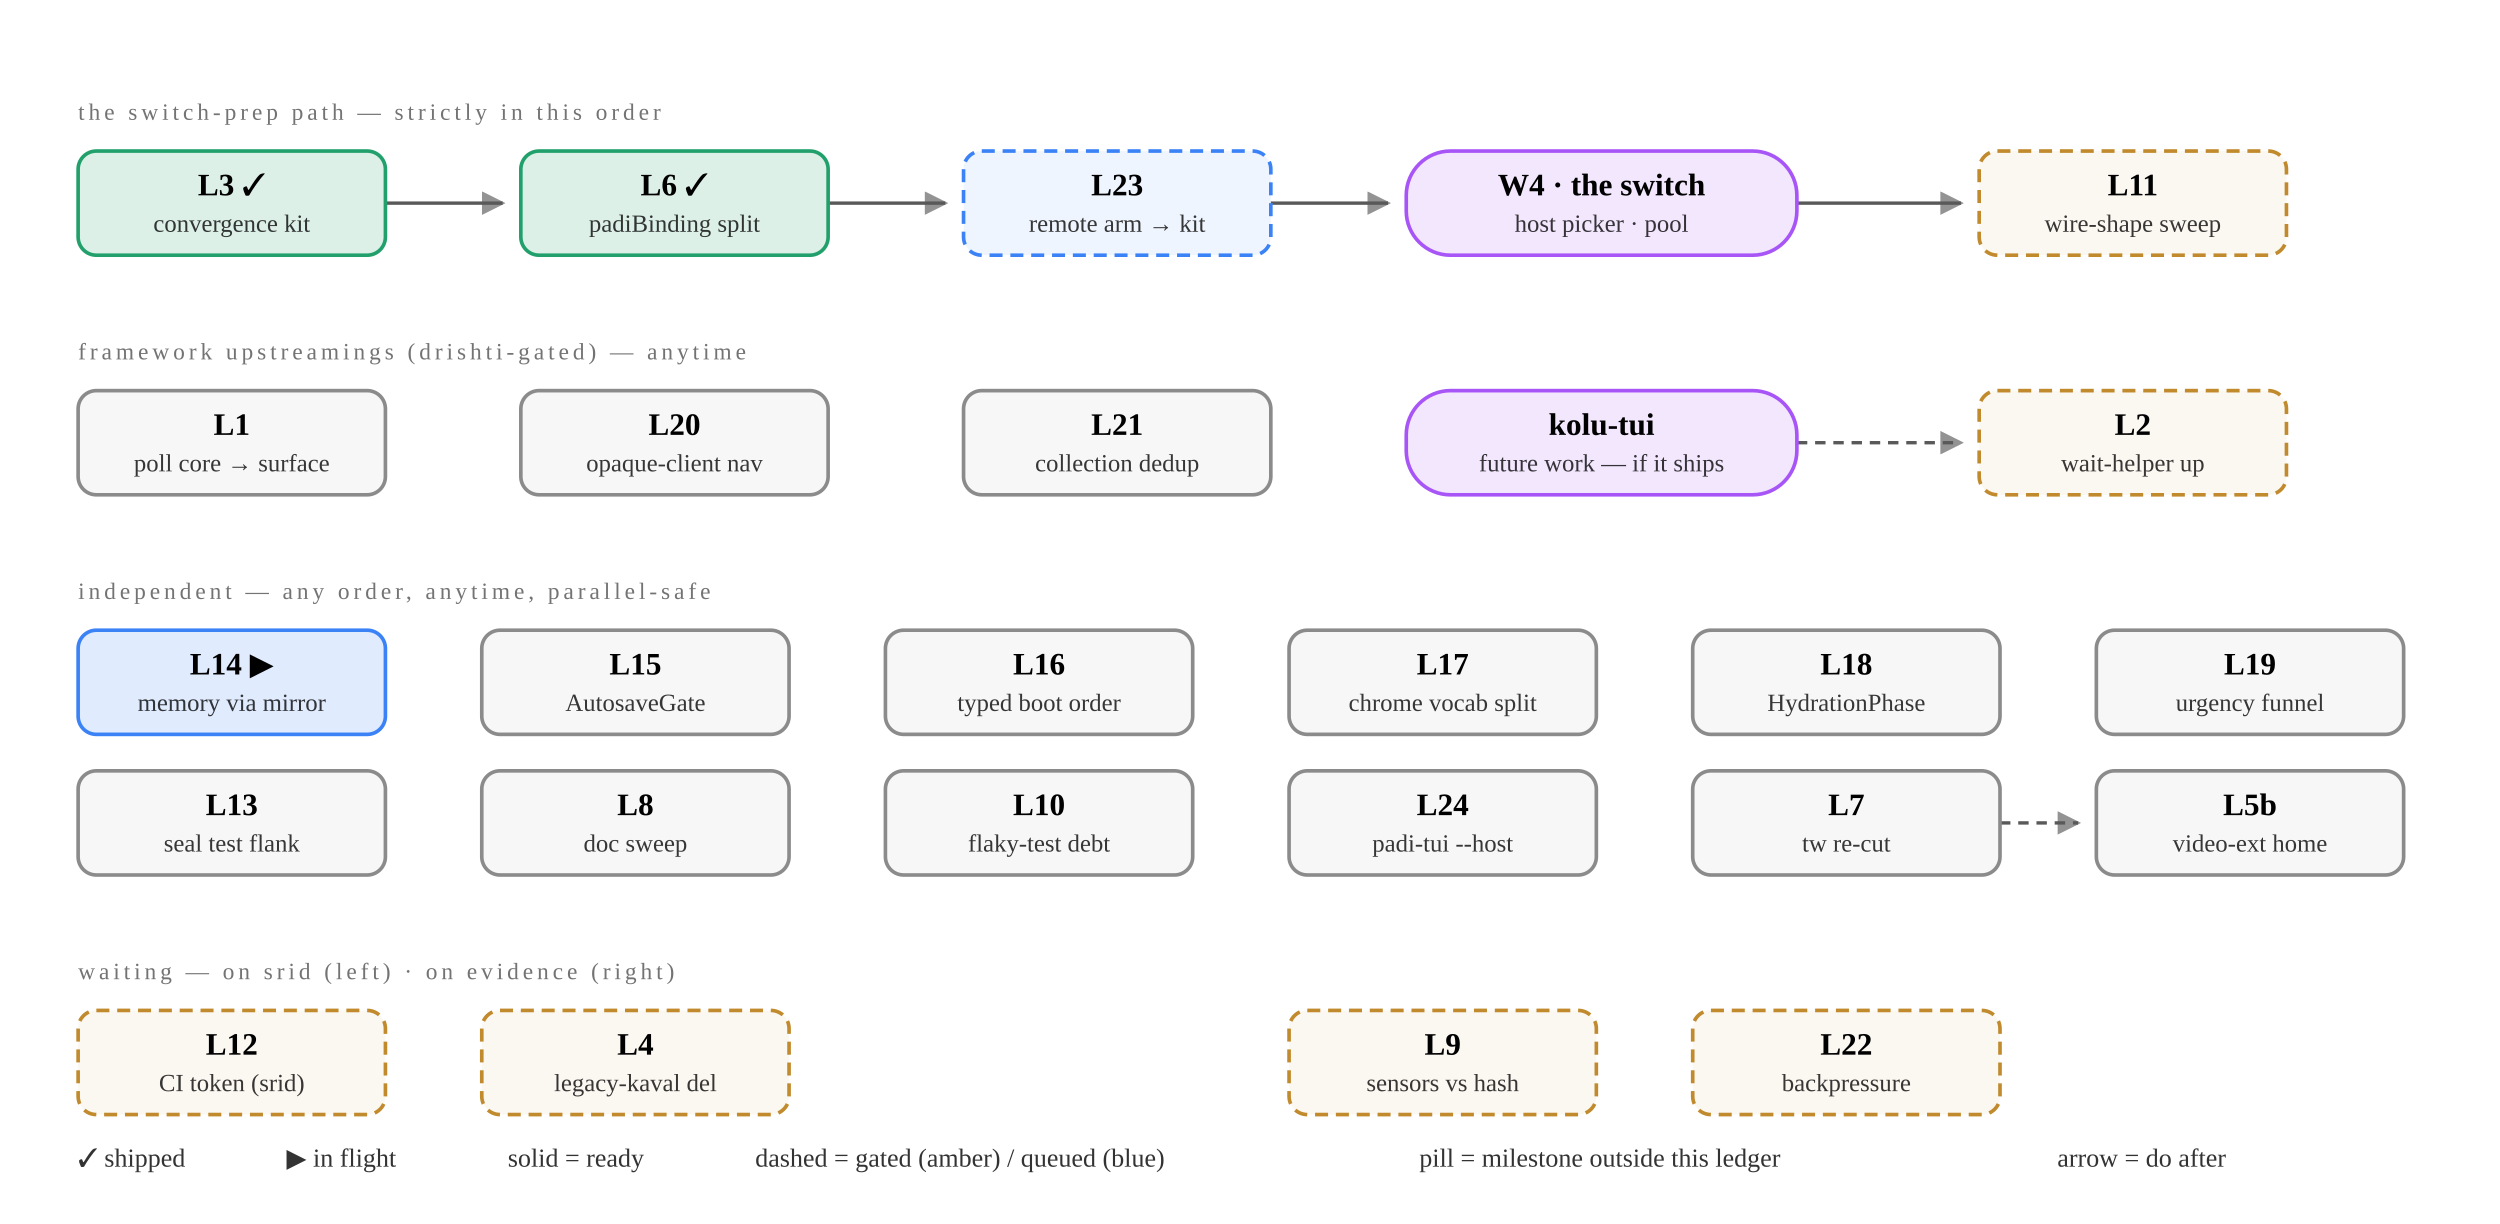
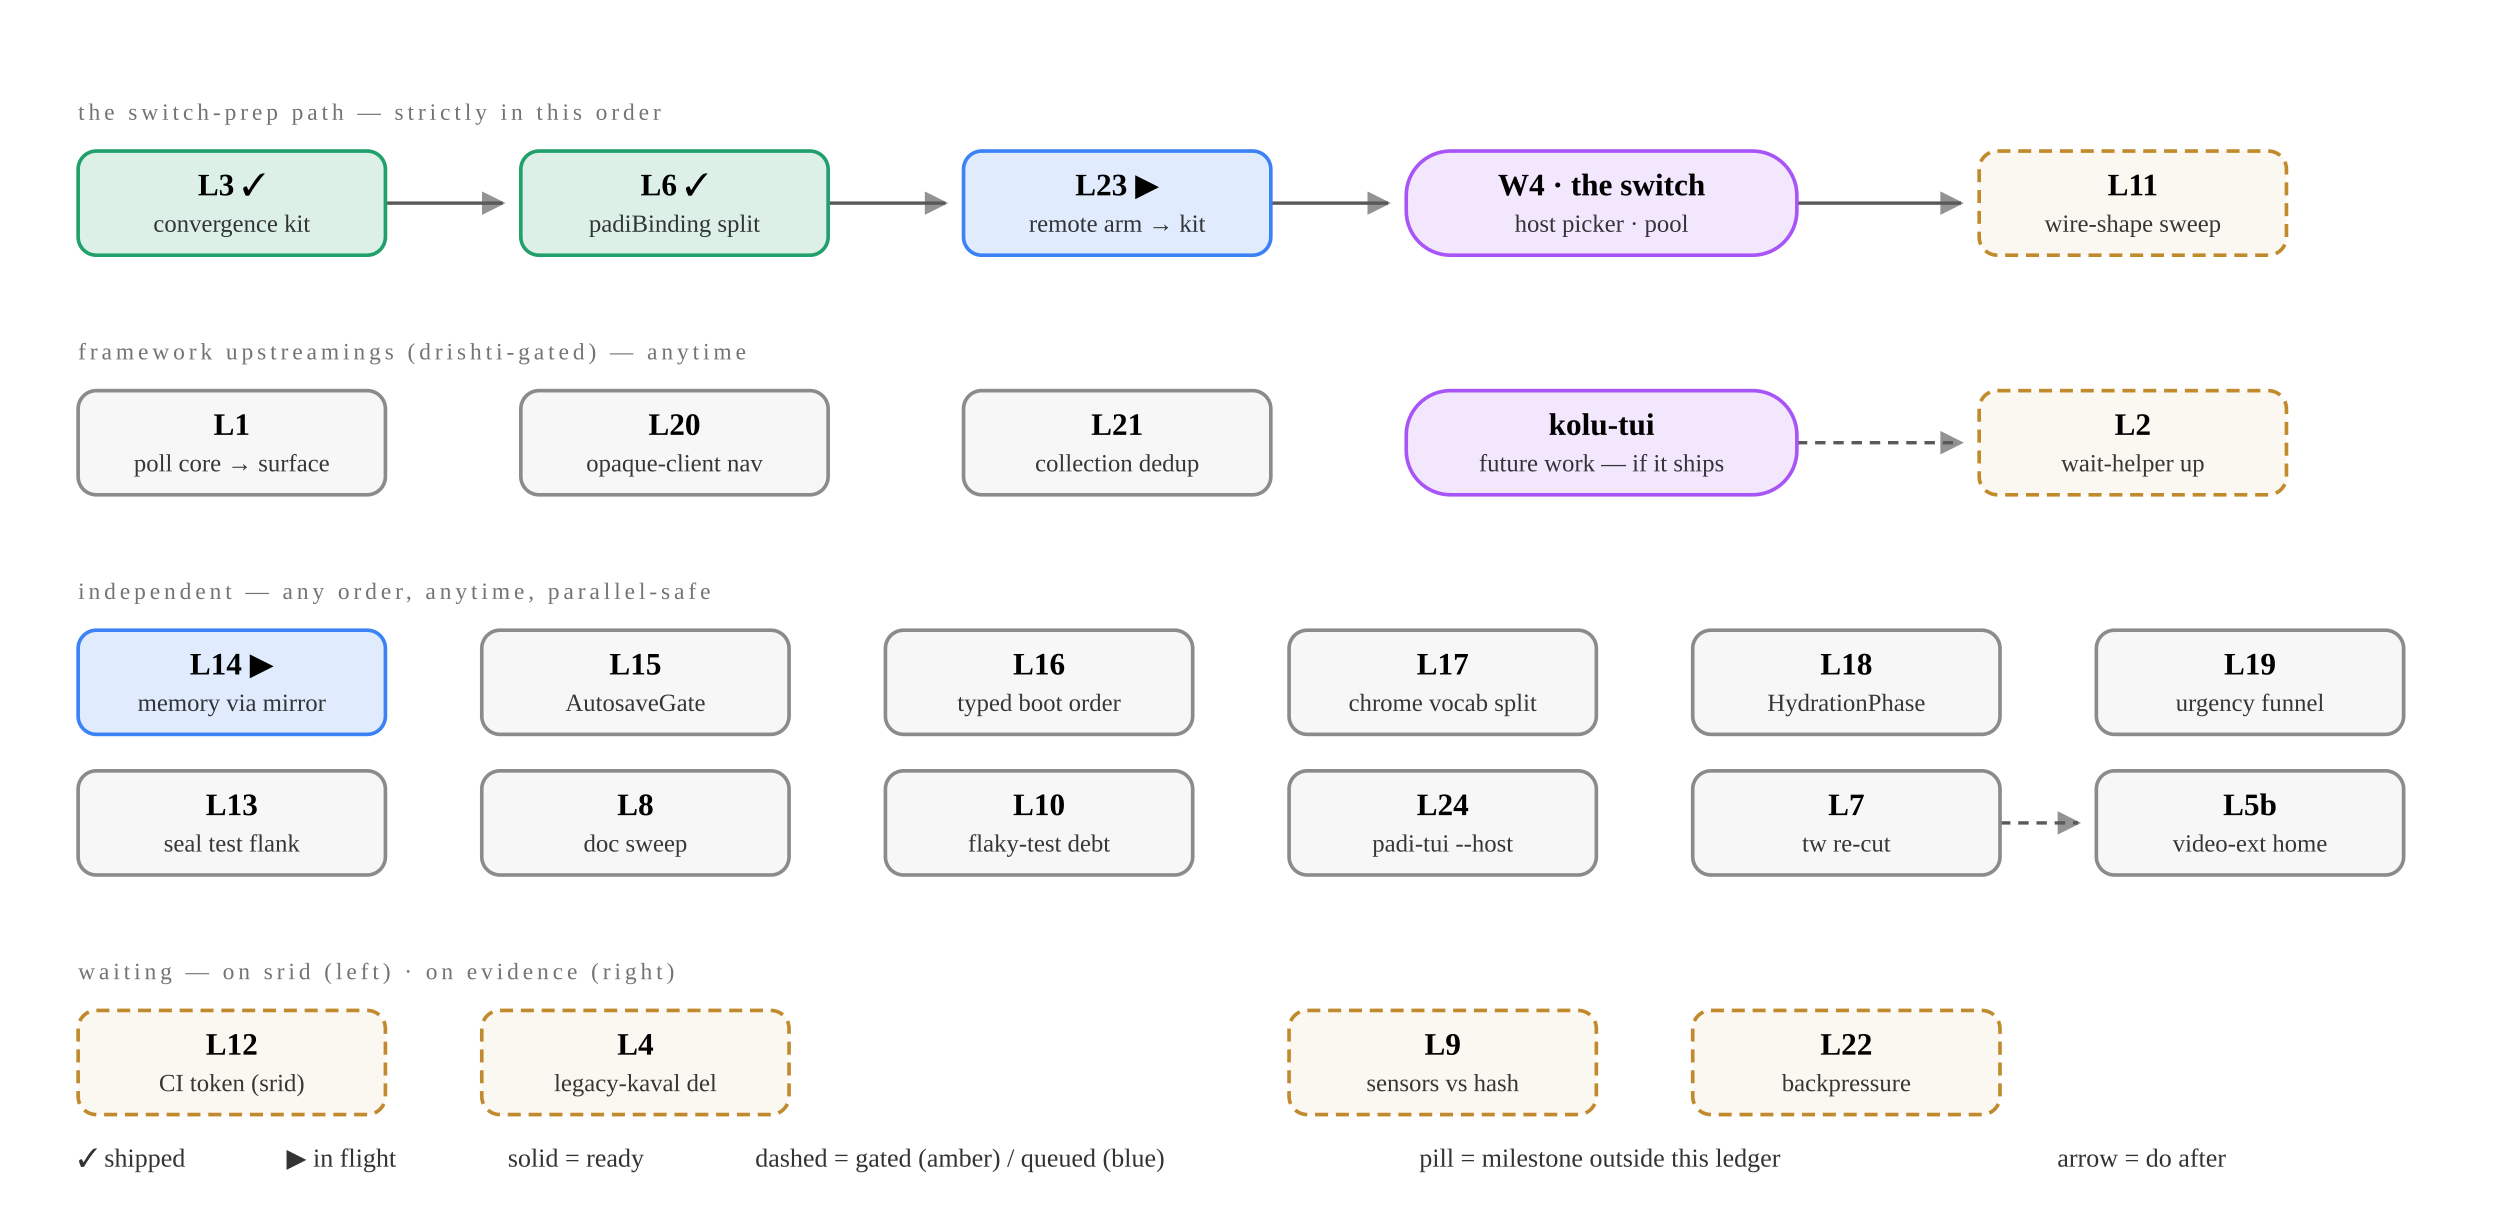
<svg xmlns="http://www.w3.org/2000/svg" viewBox="0 0 960 470" font-family="inherit" role="img" aria-label="W4 ledger bird's-eye: nodes are entries, arrows mean do-after, left-to-right is preferred order">
  <defs>
    <marker id="arr" viewBox="0 0 8 8" refX="7" refY="4" markerWidth="7" markerHeight="7" orient="auto-start-reverse">
      <path d="M 0 0 L 8 4 L 0 8 z" fill="currentColor" opacity="0.65" />
    </marker>
  </defs>
  <text x="30" y="46" font-size="9" letter-spacing="1.5" fill="currentColor" opacity="0.55" style="text-transform:uppercase">the switch-prep path — strictly in this order</text>
  <text x="30" y="138" font-size="9" letter-spacing="1.5" fill="currentColor" opacity="0.55" style="text-transform:uppercase">framework upstreamings (drishti-gated) — anytime</text>
  <text x="30" y="230" font-size="9" letter-spacing="1.5" fill="currentColor" opacity="0.55" style="text-transform:uppercase">independent — any order, anytime, parallel-safe</text>
  <text x="30" y="376" font-size="9" letter-spacing="1.5" fill="currentColor" opacity="0.55" style="text-transform:uppercase">waiting — on srid (left) · on evidence (right)</text>
  <path d="M 148 78 L 193 78" stroke="currentColor" stroke-width="1.3" fill="none" opacity="0.65" marker-end="url(#arr)" />
  <path d="M 318 78 L 363 78" stroke="currentColor" stroke-width="1.3" fill="none" opacity="0.65" marker-end="url(#arr)" />
  <path d="M 488 78 L 533 78" stroke="currentColor" stroke-width="1.3" fill="none" opacity="0.65" marker-end="url(#arr)" />
  <path d="M 690 78 L 753 78" stroke="currentColor" stroke-width="1.3" fill="none" opacity="0.65" marker-end="url(#arr)" />
  <path d="M 690 170 L 753 170" stroke="currentColor" stroke-width="1.3" fill="none" opacity="0.65" marker-end="url(#arr)" stroke-dasharray="4 3" />
  <path d="M 768 316 L 798 316" stroke="currentColor" stroke-width="1.3" fill="none" opacity="0.65" marker-end="url(#arr)" stroke-dasharray="4 3" />
  <a href="#l3">
    <rect x="30" y="58" width="118" height="40" rx="7" fill="#22a06b" fill-opacity="0.16" stroke="#22a06b" stroke-width="1.4" />
    <text x="89.0" y="75" text-anchor="middle" font-size="12" font-weight="700" fill="currentColor">L3 ✓</text>
    <text x="89.0" y="89" text-anchor="middle" font-size="9.5" fill="currentColor" opacity="0.78">convergence kit</text>
  </a>
  <a href="#l6">
    <rect x="200" y="58" width="118" height="40" rx="7" fill="#22a06b" fill-opacity="0.16" stroke="#22a06b" stroke-width="1.4" />
    <text x="259.0" y="75" text-anchor="middle" font-size="12" font-weight="700" fill="currentColor">L6 ✓</text>
    <text x="259.0" y="89" text-anchor="middle" font-size="9.5" fill="currentColor" opacity="0.78">padiBinding split</text>
  </a>
  <a href="#l23">
-     <rect x="370" y="58" width="118" height="40" rx="7" fill="#3b82f6" fill-opacity="0.08" stroke="#3b82f6" stroke-width="1.4" stroke-dasharray="5 3" />
-     <text x="429.0" y="75" text-anchor="middle" font-size="12" font-weight="700" fill="currentColor">L23</text>
+     <rect x="370" y="58" width="118" height="40" rx="7" fill="#3b82f6" fill-opacity="0.16" stroke="#3b82f6" stroke-width="1.4" />
+     <text x="429.0" y="75" text-anchor="middle" font-size="12" font-weight="700" fill="currentColor">L23 ▶</text>
    <text x="429.0" y="89" text-anchor="middle" font-size="9.5" fill="currentColor" opacity="0.78">remote arm → kit</text>
  </a>
  <g>
    <rect x="540" y="58" width="150" height="40" rx="17" fill="#a855f7" fill-opacity="0.14" stroke="#a855f7" stroke-width="1.4" />
    <text x="615.0" y="75" text-anchor="middle" font-size="12" font-weight="700" fill="currentColor">W4 · the switch</text>
    <text x="615.0" y="89" text-anchor="middle" font-size="9.5" fill="currentColor" opacity="0.78">host picker · pool</text>
  </g>
  <a href="#l11">
    <rect x="760" y="58" width="118" height="40" rx="7" fill="#c08a2d" fill-opacity="0.07" stroke="#c08a2d" stroke-width="1.4" stroke-dasharray="5 3" />
    <text x="819.0" y="75" text-anchor="middle" font-size="12" font-weight="700" fill="currentColor">L11</text>
    <text x="819.0" y="89" text-anchor="middle" font-size="9.5" fill="currentColor" opacity="0.78">wire-shape sweep</text>
  </a>
  <a href="#l1">
    <rect x="30" y="150" width="118" height="40" rx="7" fill="#8b8b8b" fill-opacity="0.07" stroke="#8b8b8b" stroke-width="1.4" />
    <text x="89.0" y="167" text-anchor="middle" font-size="12" font-weight="700" fill="currentColor">L1</text>
    <text x="89.0" y="181" text-anchor="middle" font-size="9.5" fill="currentColor" opacity="0.78">poll core → surface</text>
  </a>
  <a href="#l20">
    <rect x="200" y="150" width="118" height="40" rx="7" fill="#8b8b8b" fill-opacity="0.07" stroke="#8b8b8b" stroke-width="1.4" />
    <text x="259.0" y="167" text-anchor="middle" font-size="12" font-weight="700" fill="currentColor">L20</text>
    <text x="259.0" y="181" text-anchor="middle" font-size="9.5" fill="currentColor" opacity="0.78">opaque-client nav</text>
  </a>
  <a href="#l21">
    <rect x="370" y="150" width="118" height="40" rx="7" fill="#8b8b8b" fill-opacity="0.07" stroke="#8b8b8b" stroke-width="1.4" />
    <text x="429.0" y="167" text-anchor="middle" font-size="12" font-weight="700" fill="currentColor">L21</text>
    <text x="429.0" y="181" text-anchor="middle" font-size="9.5" fill="currentColor" opacity="0.78">collection dedup</text>
  </a>
  <g>
    <rect x="540" y="150" width="150" height="40" rx="17" fill="#a855f7" fill-opacity="0.14" stroke="#a855f7" stroke-width="1.4" />
    <text x="615.0" y="167" text-anchor="middle" font-size="12" font-weight="700" fill="currentColor">kolu-tui</text>
    <text x="615.0" y="181" text-anchor="middle" font-size="9.5" fill="currentColor" opacity="0.78">future work — if it ships</text>
  </g>
  <a href="#l2">
    <rect x="760" y="150" width="118" height="40" rx="7" fill="#c08a2d" fill-opacity="0.07" stroke="#c08a2d" stroke-width="1.4" stroke-dasharray="5 3" />
    <text x="819.0" y="167" text-anchor="middle" font-size="12" font-weight="700" fill="currentColor">L2</text>
    <text x="819.0" y="181" text-anchor="middle" font-size="9.5" fill="currentColor" opacity="0.78">wait-helper up</text>
  </a>
  <a href="#l14">
    <rect x="30" y="242" width="118" height="40" rx="7" fill="#3b82f6" fill-opacity="0.16" stroke="#3b82f6" stroke-width="1.4" />
    <text x="89.0" y="259" text-anchor="middle" font-size="12" font-weight="700" fill="currentColor">L14 ▶</text>
    <text x="89.0" y="273" text-anchor="middle" font-size="9.5" fill="currentColor" opacity="0.78">memory via mirror</text>
  </a>
  <a href="#l15">
    <rect x="185" y="242" width="118" height="40" rx="7" fill="#8b8b8b" fill-opacity="0.07" stroke="#8b8b8b" stroke-width="1.4" />
    <text x="244.0" y="259" text-anchor="middle" font-size="12" font-weight="700" fill="currentColor">L15</text>
    <text x="244.0" y="273" text-anchor="middle" font-size="9.5" fill="currentColor" opacity="0.78">AutosaveGate</text>
  </a>
  <a href="#l16">
    <rect x="340" y="242" width="118" height="40" rx="7" fill="#8b8b8b" fill-opacity="0.07" stroke="#8b8b8b" stroke-width="1.4" />
    <text x="399.0" y="259" text-anchor="middle" font-size="12" font-weight="700" fill="currentColor">L16</text>
    <text x="399.0" y="273" text-anchor="middle" font-size="9.5" fill="currentColor" opacity="0.78">typed boot order</text>
  </a>
  <a href="#l17">
    <rect x="495" y="242" width="118" height="40" rx="7" fill="#8b8b8b" fill-opacity="0.07" stroke="#8b8b8b" stroke-width="1.4" />
    <text x="554.0" y="259" text-anchor="middle" font-size="12" font-weight="700" fill="currentColor">L17</text>
    <text x="554.0" y="273" text-anchor="middle" font-size="9.5" fill="currentColor" opacity="0.78">chrome vocab split</text>
  </a>
  <a href="#l18">
    <rect x="650" y="242" width="118" height="40" rx="7" fill="#8b8b8b" fill-opacity="0.07" stroke="#8b8b8b" stroke-width="1.4" />
    <text x="709.0" y="259" text-anchor="middle" font-size="12" font-weight="700" fill="currentColor">L18</text>
    <text x="709.0" y="273" text-anchor="middle" font-size="9.5" fill="currentColor" opacity="0.78">HydrationPhase</text>
  </a>
  <a href="#l19">
    <rect x="805" y="242" width="118" height="40" rx="7" fill="#8b8b8b" fill-opacity="0.07" stroke="#8b8b8b" stroke-width="1.4" />
    <text x="864.0" y="259" text-anchor="middle" font-size="12" font-weight="700" fill="currentColor">L19</text>
    <text x="864.0" y="273" text-anchor="middle" font-size="9.5" fill="currentColor" opacity="0.78">urgency funnel</text>
  </a>
  <a href="#l13">
    <rect x="30" y="296" width="118" height="40" rx="7" fill="#8b8b8b" fill-opacity="0.07" stroke="#8b8b8b" stroke-width="1.4" />
    <text x="89.0" y="313" text-anchor="middle" font-size="12" font-weight="700" fill="currentColor">L13</text>
    <text x="89.0" y="327" text-anchor="middle" font-size="9.5" fill="currentColor" opacity="0.78">seal test flank</text>
  </a>
  <a href="#l8">
    <rect x="185" y="296" width="118" height="40" rx="7" fill="#8b8b8b" fill-opacity="0.07" stroke="#8b8b8b" stroke-width="1.4" />
    <text x="244.0" y="313" text-anchor="middle" font-size="12" font-weight="700" fill="currentColor">L8</text>
    <text x="244.0" y="327" text-anchor="middle" font-size="9.5" fill="currentColor" opacity="0.78">doc sweep</text>
  </a>
  <a href="#l10">
    <rect x="340" y="296" width="118" height="40" rx="7" fill="#8b8b8b" fill-opacity="0.07" stroke="#8b8b8b" stroke-width="1.4" />
    <text x="399.0" y="313" text-anchor="middle" font-size="12" font-weight="700" fill="currentColor">L10</text>
    <text x="399.0" y="327" text-anchor="middle" font-size="9.5" fill="currentColor" opacity="0.78">flaky-test debt</text>
  </a>
  <a href="#l24">
    <rect x="495" y="296" width="118" height="40" rx="7" fill="#8b8b8b" fill-opacity="0.07" stroke="#8b8b8b" stroke-width="1.4" />
    <text x="554.0" y="313" text-anchor="middle" font-size="12" font-weight="700" fill="currentColor">L24</text>
    <text x="554.0" y="327" text-anchor="middle" font-size="9.5" fill="currentColor" opacity="0.78">padi-tui --host</text>
  </a>
  <a href="#l7">
    <rect x="650" y="296" width="118" height="40" rx="7" fill="#8b8b8b" fill-opacity="0.07" stroke="#8b8b8b" stroke-width="1.4" />
    <text x="709.0" y="313" text-anchor="middle" font-size="12" font-weight="700" fill="currentColor">L7</text>
    <text x="709.0" y="327" text-anchor="middle" font-size="9.5" fill="currentColor" opacity="0.78">tw re-cut</text>
  </a>
  <a href="#l5">
    <rect x="805" y="296" width="118" height="40" rx="7" fill="#8b8b8b" fill-opacity="0.07" stroke="#8b8b8b" stroke-width="1.4" />
    <text x="864.0" y="313" text-anchor="middle" font-size="12" font-weight="700" fill="currentColor">L5b</text>
    <text x="864.0" y="327" text-anchor="middle" font-size="9.5" fill="currentColor" opacity="0.78">video-ext home</text>
  </a>
  <a href="#l12">
    <rect x="30" y="388" width="118" height="40" rx="7" fill="#c08a2d" fill-opacity="0.07" stroke="#c08a2d" stroke-width="1.4" stroke-dasharray="5 3" />
    <text x="89.0" y="405" text-anchor="middle" font-size="12" font-weight="700" fill="currentColor">L12</text>
    <text x="89.0" y="419" text-anchor="middle" font-size="9.5" fill="currentColor" opacity="0.78">CI token (srid)</text>
  </a>
  <a href="#l4">
    <rect x="185" y="388" width="118" height="40" rx="7" fill="#c08a2d" fill-opacity="0.07" stroke="#c08a2d" stroke-width="1.4" stroke-dasharray="5 3" />
    <text x="244.0" y="405" text-anchor="middle" font-size="12" font-weight="700" fill="currentColor">L4</text>
    <text x="244.0" y="419" text-anchor="middle" font-size="9.5" fill="currentColor" opacity="0.78">legacy-kaval del</text>
  </a>
  <a href="#l9">
    <rect x="495" y="388" width="118" height="40" rx="7" fill="#c08a2d" fill-opacity="0.07" stroke="#c08a2d" stroke-width="1.4" stroke-dasharray="5 3" />
    <text x="554.0" y="405" text-anchor="middle" font-size="12" font-weight="700" fill="currentColor">L9</text>
    <text x="554.0" y="419" text-anchor="middle" font-size="9.5" fill="currentColor" opacity="0.78">sensors vs hash</text>
  </a>
  <a href="#l22">
    <rect x="650" y="388" width="118" height="40" rx="7" fill="#c08a2d" fill-opacity="0.07" stroke="#c08a2d" stroke-width="1.4" stroke-dasharray="5 3" />
    <text x="709.0" y="405" text-anchor="middle" font-size="12" font-weight="700" fill="currentColor">L22</text>
    <text x="709.0" y="419" text-anchor="middle" font-size="9.5" fill="currentColor" opacity="0.78">backpressure</text>
  </a>
  <g font-size="10" fill="currentColor">
    <text x="30" y="448" opacity="0.8">✓ shipped</text>
    <text x="110" y="448" opacity="0.8">▶ in flight</text>
    <text x="195" y="448" opacity="0.8">solid = ready</text>
    <text x="290" y="448" opacity="0.8">dashed = gated (amber) / queued (blue)</text>
    <text x="545" y="448" opacity="0.8">pill = milestone outside this ledger</text>
    <text x="790" y="448" opacity="0.8">arrow = do after</text>
  </g>
</svg>
